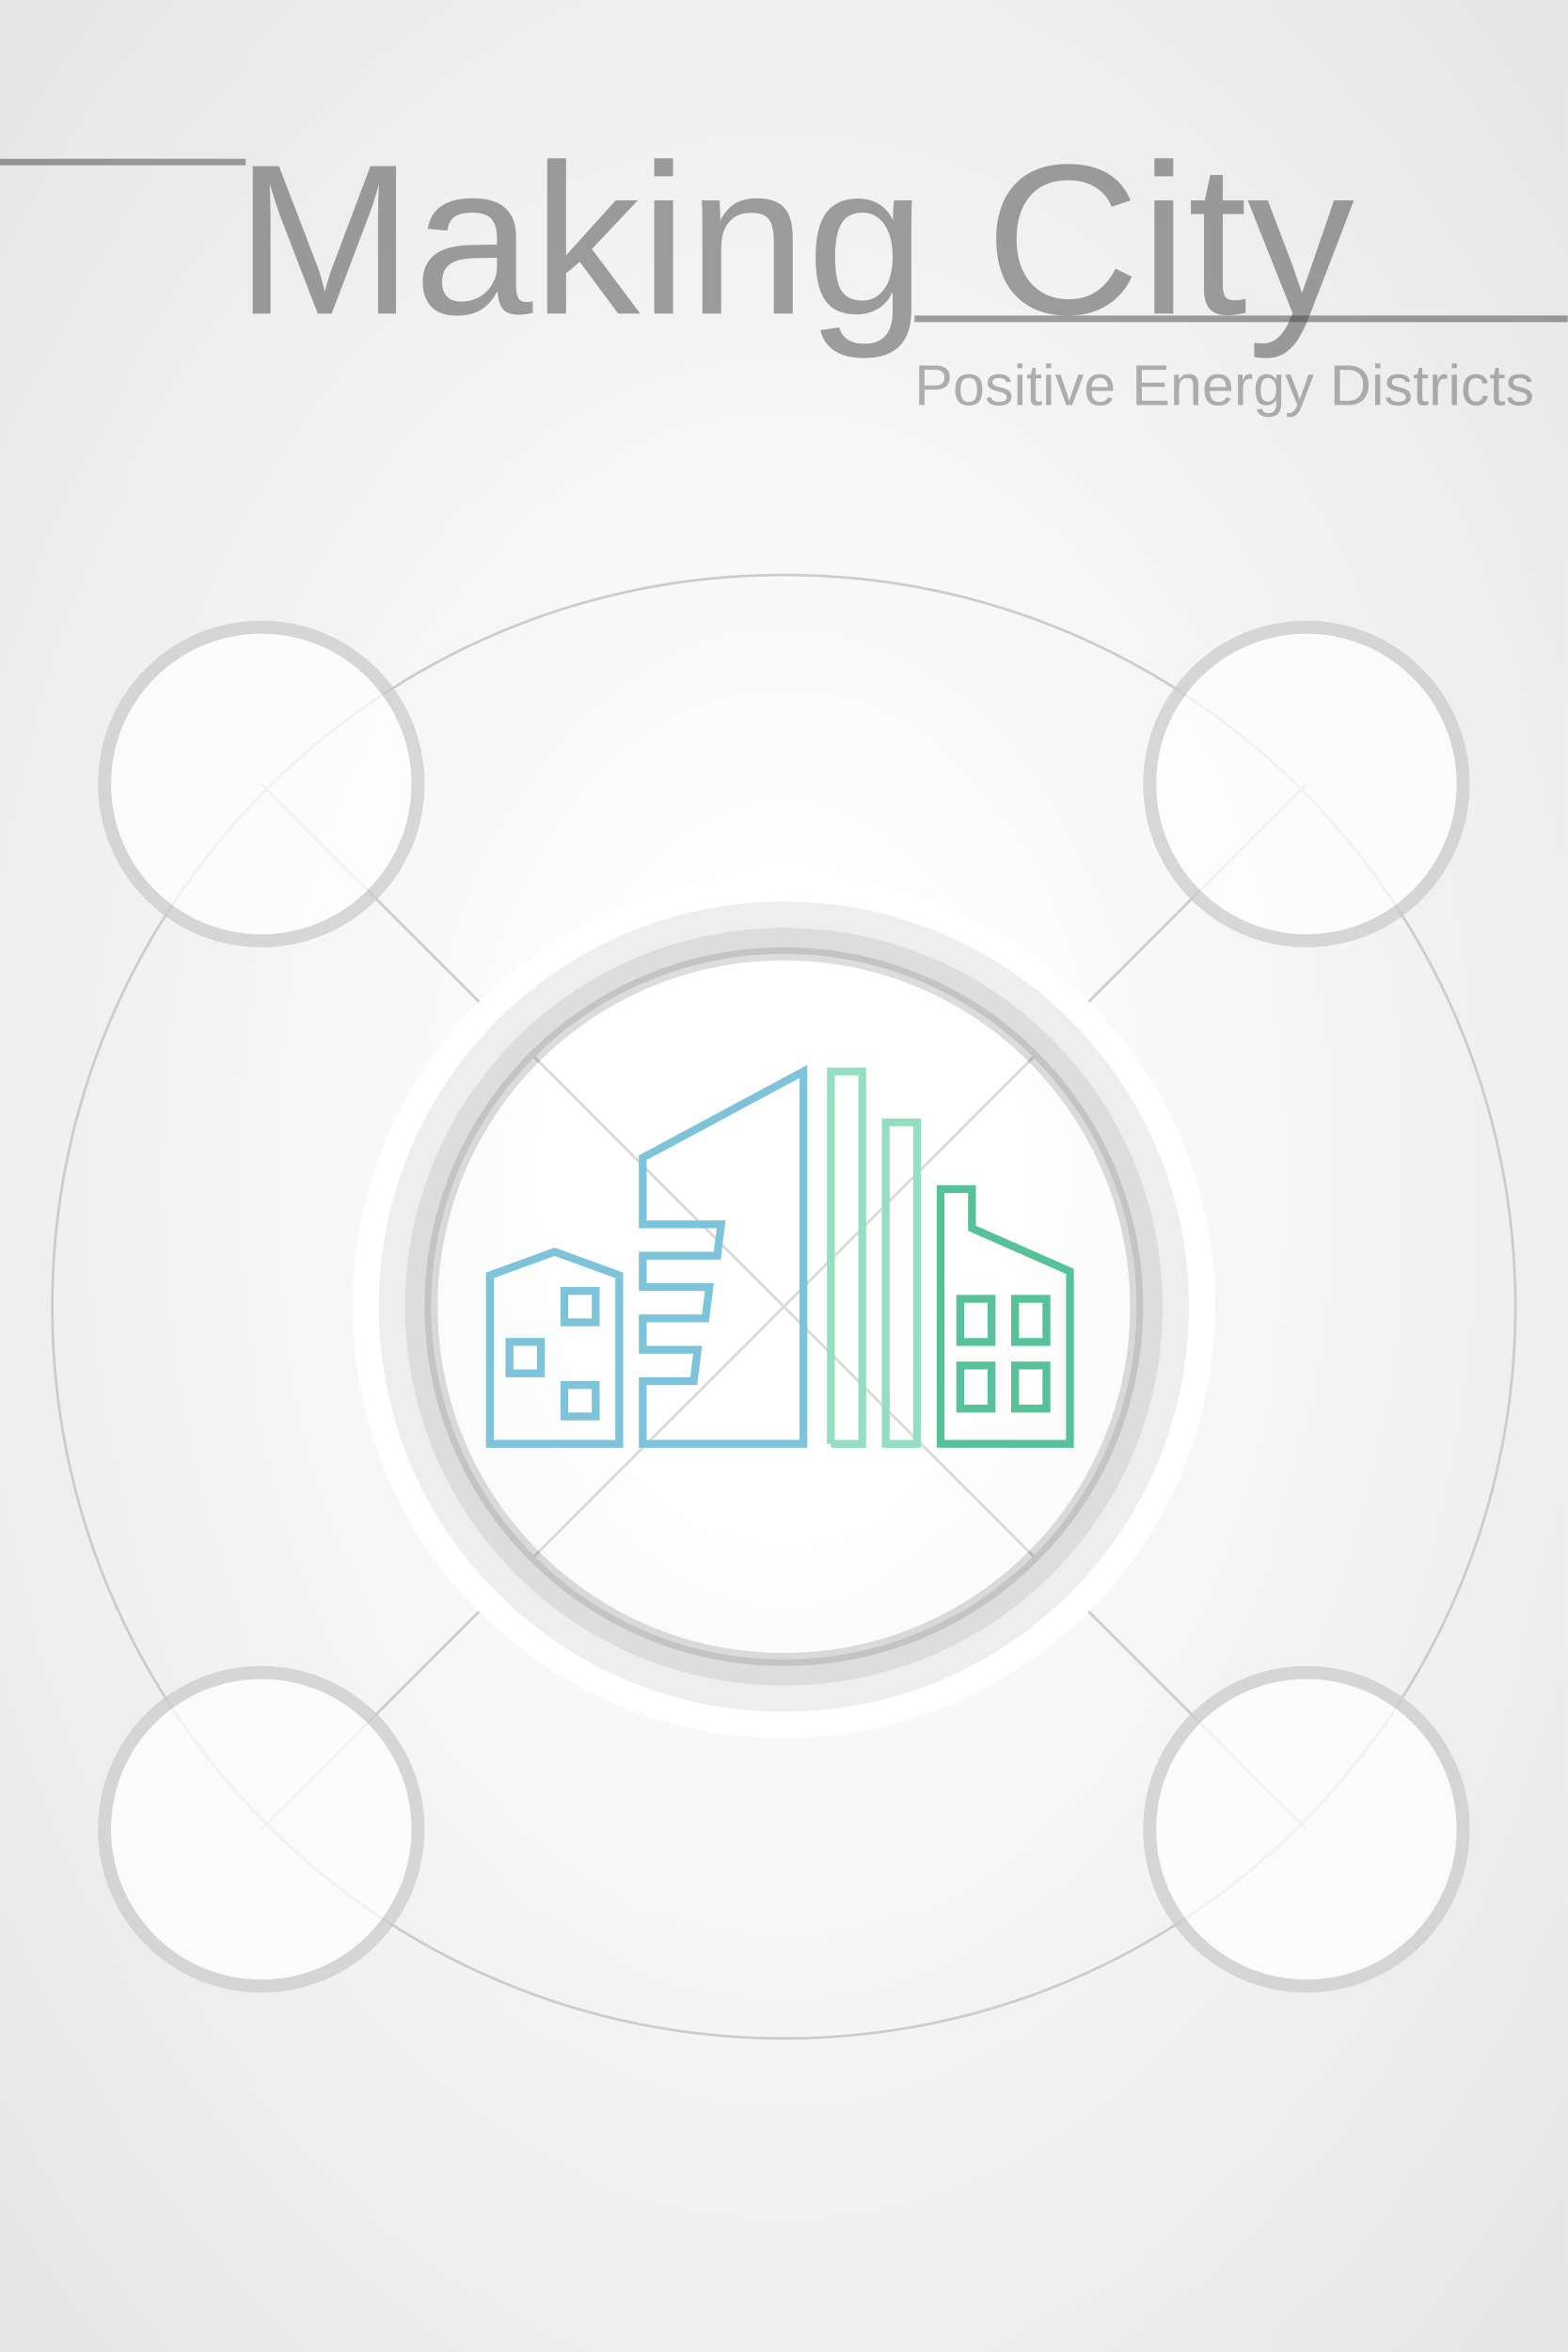
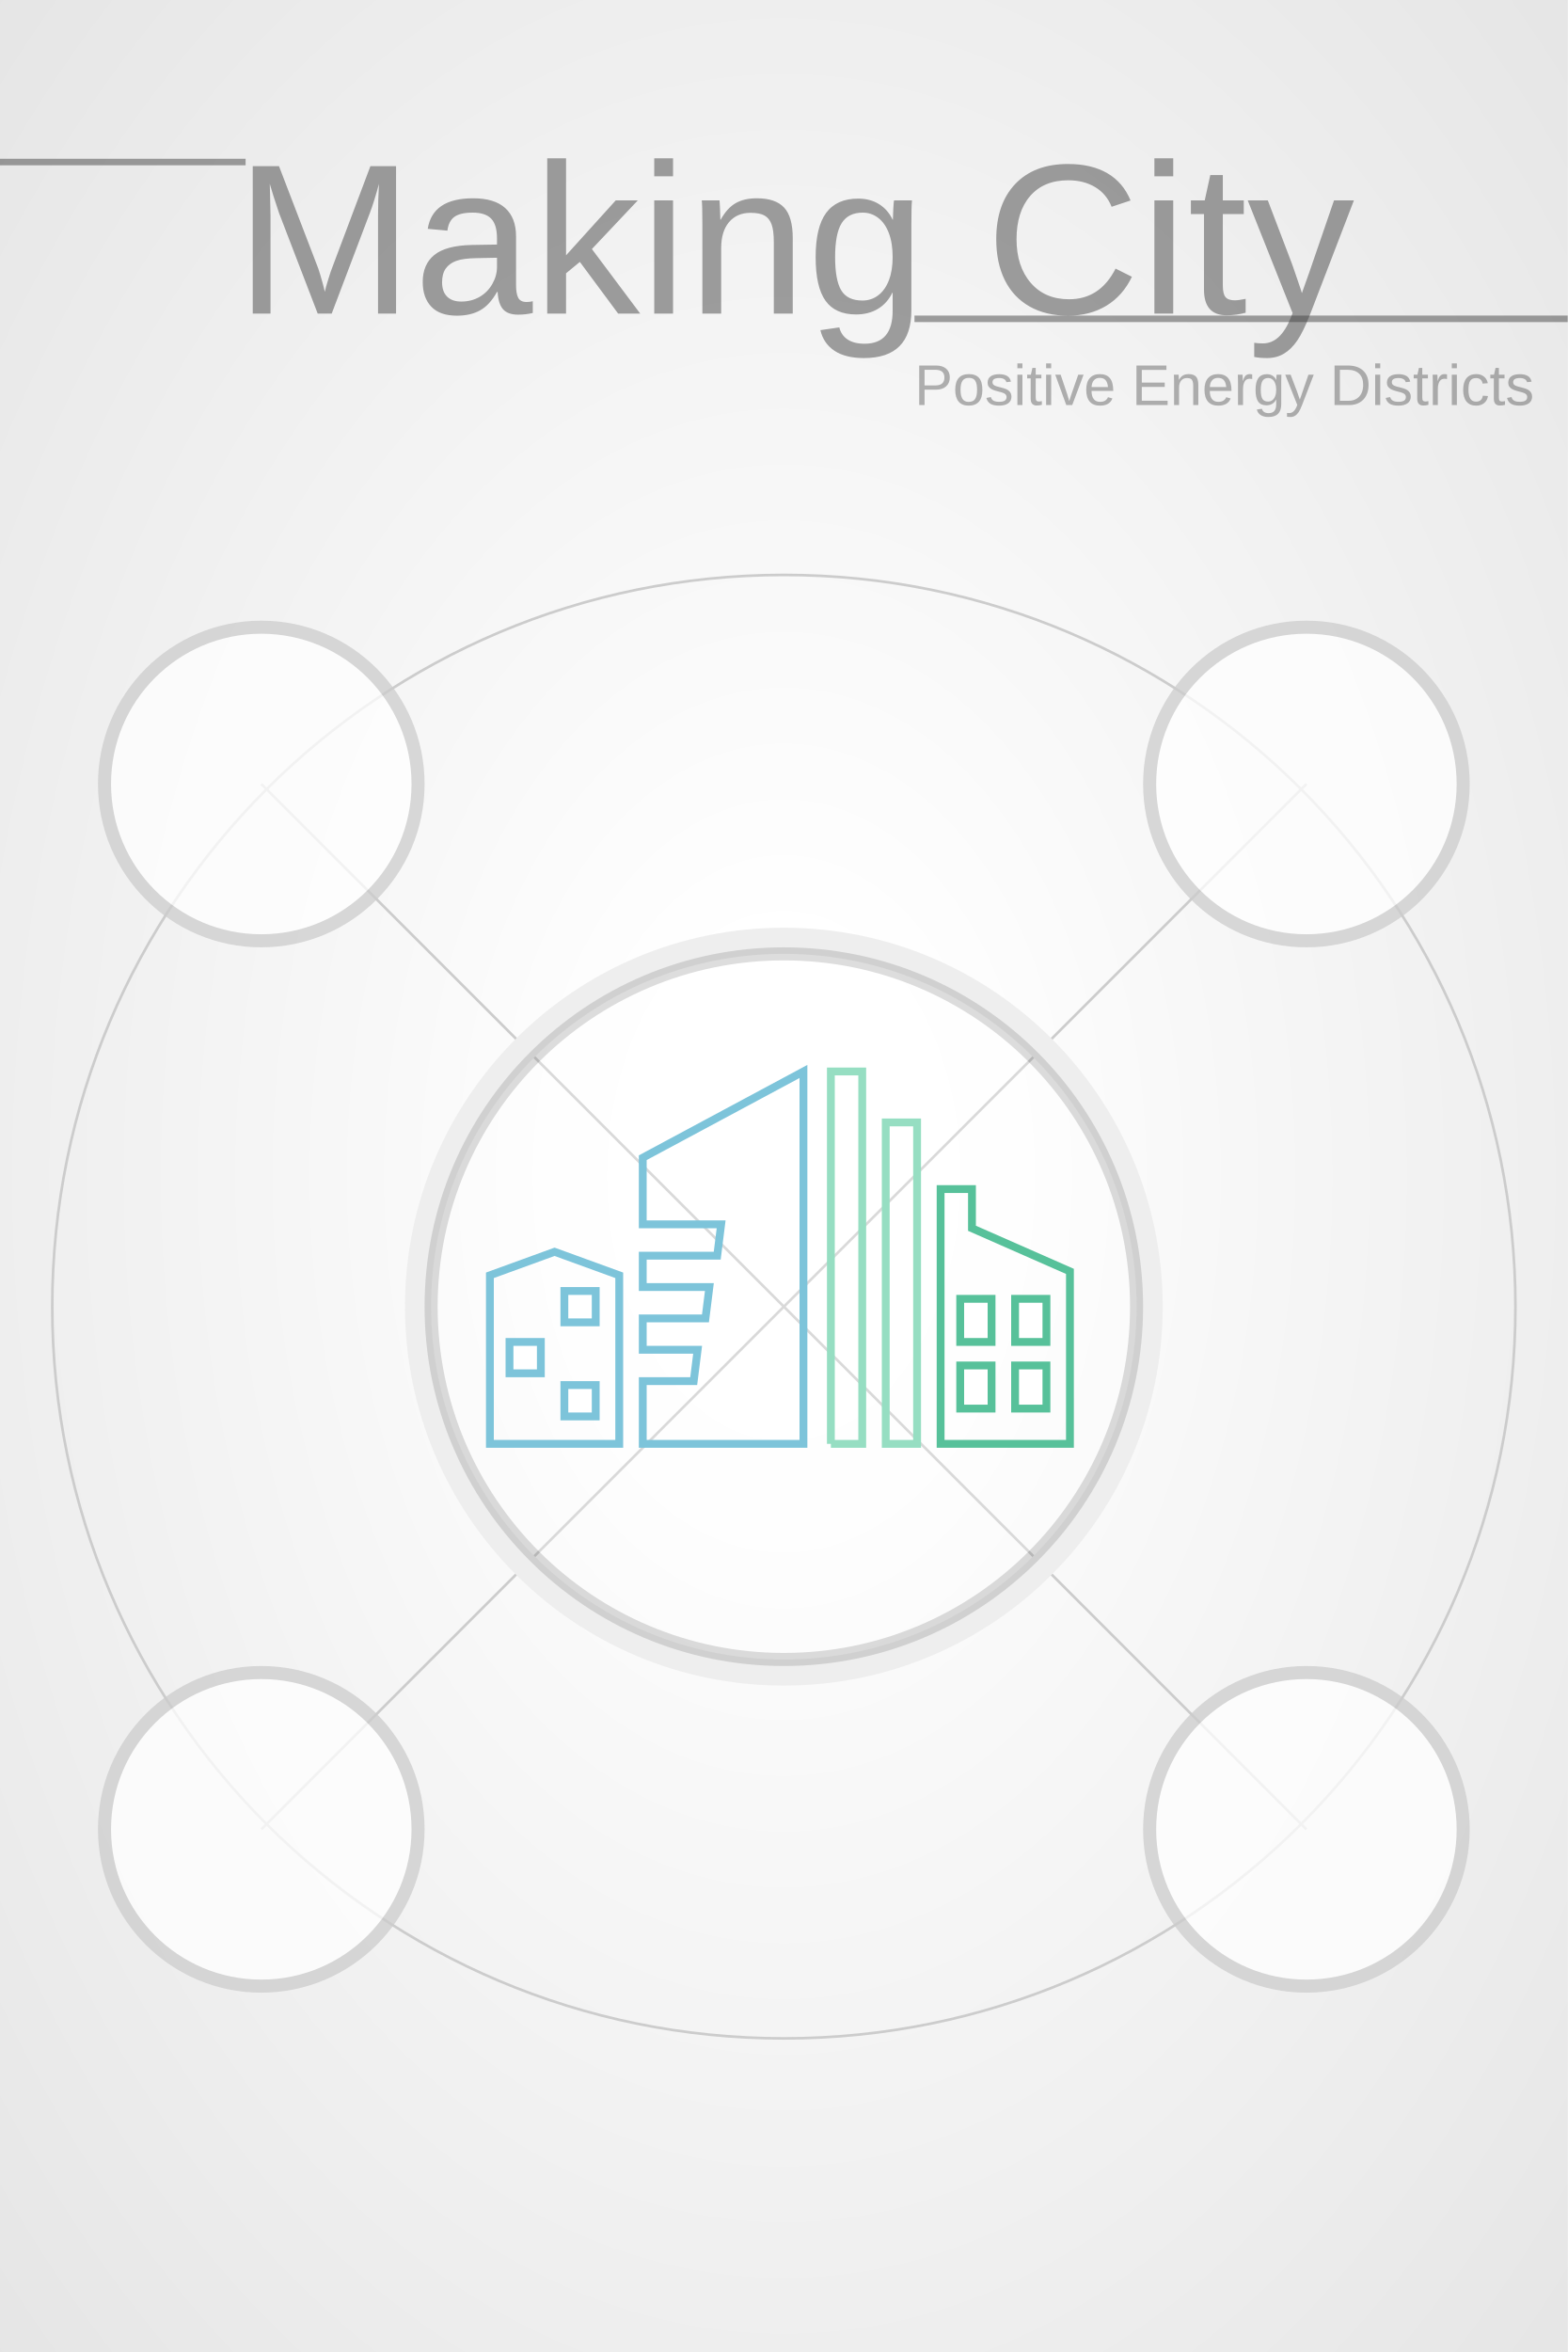
<svg xmlns="http://www.w3.org/2000/svg" width="600" height="900" viewBox="-300 -500 600 900" preserveAspectRatio="xMinYMin meet">
  <style>
.line {
	fill: none;
	stroke-width: 1;
	stroke: #ccc;
}
.circle-district {
	cursor: pointer;
}
.grid-head {
	opacity: 0.5;
	stroke-width: 2.5;
	stroke: #444;
}
</style>
  <defs>
    <radialGradient id="grad" cx="50%" cy="50%" r="100%">
      <stop offset="10%" style="stop-color:#fff; stop-opacity:1" />
      <stop offset="50%" style="stop-color:#eee; stop-opacity:1" />
      <stop offset="90%" style="stop-color:#ddd; stop-opacity:1" />
    </radialGradient>
  </defs>
  <rect x="-300" y="-500" width="600" height="900" fill="url(#grad)" stroke-width="0" stroke="#000" />
  <text x="-210" y="-380" opacity="0.5" font-family="Arial, Helvetica, sans-serif" font-size="82px" fill="#444">Making City</text>
  <path class="grid-head" d="M-300 -438 H-206" />
  <path class="grid-head" d="M50 -378 H300" />
  <text x="50" y="-345" opacity="0.4" font-family="Arial, Helvetica, sans-serif" font-size="22px" fill="#444">Positive Energy Districts</text>
  <path class="line" d="M0,0 L200,-200" />
  <path class="line" d="M0,0 L200,200" />
  <path class="line" d="M0,0 L-200,-200" />
  <path class="line" d="M0,0 L-200,200" />
  <circle cx="0" cy="0" r="280" stroke-width="1" stroke="#ccc" fill="none" />
-   <circle cx="0" cy="0" r="160" stroke-width="10" stroke="#fff" fill="none" />
-   <circle cx="0" cy="0" r="150" stroke-width="10" stroke="#eee" fill="none" />
-   <circle cx="0" cy="0" r="140" stroke-width="10" stroke="#ddd" fill="none" />
  <path id="first-building-path" d="M0,0 L0,43 L16.5,49 L33,43 L33,0 L0,0 Z    M39,0 L39,16 L52,16 L53,24 L39,24 L39,32 L55,32 L56,40 L39,40 L39,48 L58,48 L59,56 L39,56 L39,73 L80,95 L80,0 L39,0 Z" style="stroke:#51b0ce;stroke-width:2px;stroke-dasharray:0px 0px;fill:none;transform: scaleY(-1.5) scaleX(1.5) translate(-75px,-35px);">
    <animate id="first-building-path-animate" attributeName="stroke-dashoffset" from="0" to="0" dur="2s" repeatCount="1" />
  </path>
  <path id="first-painting-path" d="M5,0 L5,39 L16.5 44 L28,39 L28,5 L5,5 Z    M15,10 L15,38 L20,38 L20,10    M44,0 L44,11 L57,11 L65,60 L44,60 L44,71 L75,88 L75,5 L44,5    M39,44 L80,44    M39,28 L80,28    M65,0 L65,73 L48,65" style="stroke:#fff;stroke-width:0px;fill:none;transform: scaleY(-1.5) scaleX(1.5) translate(-75px,-35px);" />
  <rect x="19" y="7" width="8" height="8" style="stroke:#51b0ce;stroke-width:2px;fill:#fff;transform: scaleY(-1.5) scaleX(1.5) translate(-75px,-35px);">
    <animate attributeName="opacity" from="0" to="1" dur="2s" />
  </rect>
  <rect x="5" y="18" width="8" height="8" style="stroke:#51b0ce;stroke-width:2px;fill:#fff;transform: scaleY(-1.5) scaleX(1.5) translate(-75px,-35px);">
    <animate attributeName="opacity" from="0" to="1" dur="2s" />
  </rect>
  <rect x="19" y="31" width="8" height="8" style="stroke:#51b0ce;stroke-width:2px;fill:#fff;transform: scaleY(-1.5) scaleX(1.5) translate(-75px,-35px);">
    <animate attributeName="opacity" from="0" to="1" dur="2s" />
  </rect>
  <path id="second-building-path" d="M87,0 L87,95 L95,95 L95,0 L87,0 M101,0 L101,82 L109,82 L109,0 L101,0 Z" style="stroke:#73d3ae;stroke-width:2px;stroke-dasharray:0px 0px;fill:none;transform: scaleY(-1.5) scaleX(1.5) translate(-75px,-35px);">
    <animate id="second-building-path-animate" attributeName="stroke-dashoffset" from="0" to="0" dur="2s" repeatCount="1" />
  </path>
  <path id="second-painting-path" d="M91,0 L91,95 M105,0 L105,82" style="stroke:#fff;stroke-width:0px;fill:none;transform: scaleY(-1.5) scaleX(1.5) translate(-75px,-35px);" />
  <path id="third-building-path" d="M115,0 L115,65 L123,65 L123,55 L148,44 L148,0 L115,0 Z" style="stroke:#1fac78;stroke-width:2px;stroke-dasharray:0px 0px;fill:none;transform: scaleY(-1.5) scaleX(1.5) translate(-75px,-35px);">
    <animate id="third-building-path-animate" attributeName="stroke-dashoffset" from="0" to="0" dur="2s" repeatCount="1" />
  </path>
  <path id="third-painting-path" d="M119,0 L119,65 L119,52 L144,41 L144,5 L125,5 L125,45 L140,39 L140,4 L133,4 L133,39" style="stroke:#fff;stroke-width:0px;fill:none;transform: scaleY(-1.5) scaleX(1.5) translate(-75px,-35px);" />
  <rect x="120" y="9" width="8" height="11" style="stroke:#1fac78;stroke-width:2px;fill:#fff;transform: scaleY(-1.5) scaleX(1.5) translate(-75px,-35px);">
    <animate attributeName="opacity" from="0" to="1" dur="2s" />
  </rect>
  <rect x="120" y="26" width="8" height="11" style="stroke:#1fac78;stroke-width:2px;fill:#fff;transform: scaleY(-1.5) scaleX(1.5) translate(-75px,-35px);">
    <animate attributeName="opacity" from="0" to="1" dur="2s" />
  </rect>
  <rect x="134" y="9" width="8" height="11" style="stroke:#1fac78;stroke-width:2px;fill:#fff;transform: scaleY(-1.5) scaleX(1.5) translate(-75px,-35px);">
    <animate attributeName="opacity" from="0" to="1" dur="2s" />
  </rect>
  <rect x="134" y="26" width="8" height="11" style="stroke:#1fac78;stroke-width:2px;fill:#fff;transform: scaleY(-1.5) scaleX(1.5) translate(-75px,-35px);">
    <animate attributeName="opacity" from="0" to="1" dur="2s" />
  </rect>
+   <circle id="outer-district" cx="0" cy="0" r="140" stroke-width="10" stroke="#eee" fill="none" transform="scale(1.0)">
+     <animate attributeName="r" begin="0s" dur="3s" repeatCount="indefinite" values="140;150;140" />
+   </circle>
  <circle class="circle-district" id="district" cx="0" cy="0" r="135" stroke-width="5" stroke="#777" fill="#fff" opacity="0.25" transform="scale(1.0)">
    <animate attributeName="r" begin="0s" dur="3s" repeatCount="indefinite" values="135;145;135" />
  </circle>
  <circle cx="200" cy="-200" r="60" stroke-width="5" stroke="#ccc" fill="#fff" opacity="0.75" />
  <circle cx="200" cy="200" r="60" stroke-width="5" stroke="#ccc" fill="#fff" opacity="0.75" />
  <circle cx="-200" cy="-200" r="60" stroke-width="5" stroke="#ccc" fill="#fff" opacity="0.75" />
  <circle cx="-200" cy="200" r="60" stroke-width="5" stroke="#ccc" fill="#fff" opacity="0.75" />
</svg>
